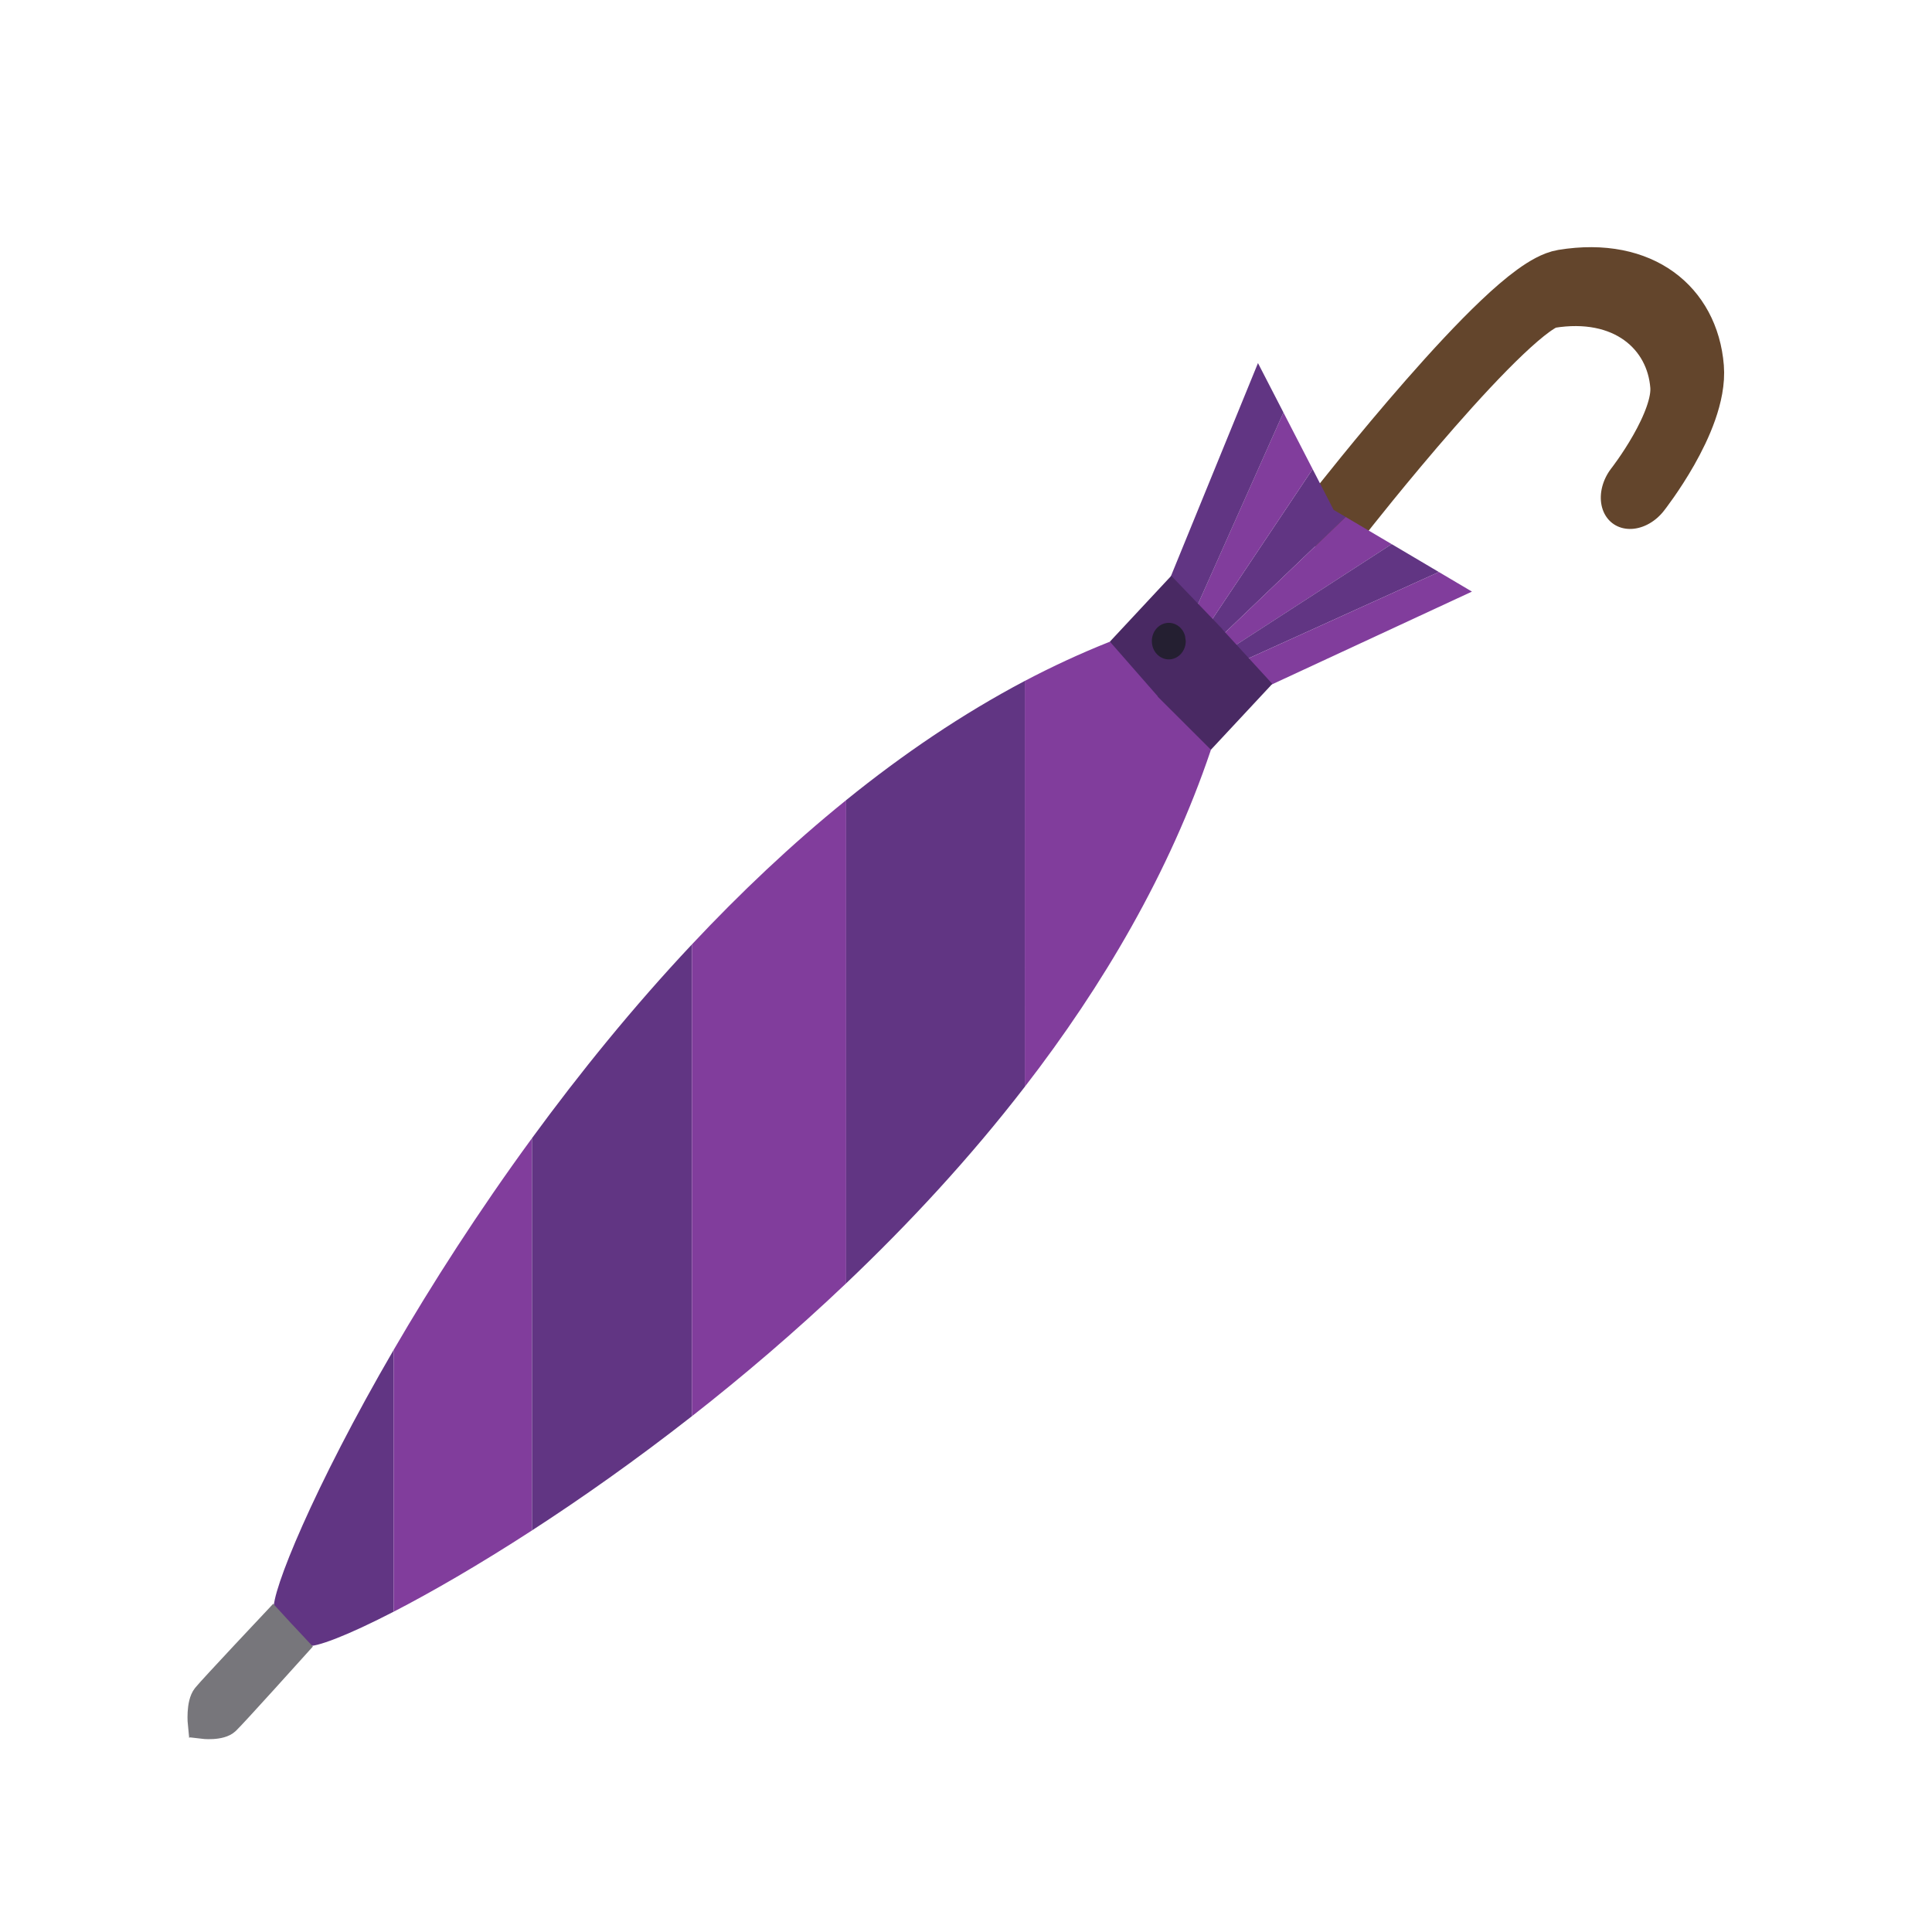
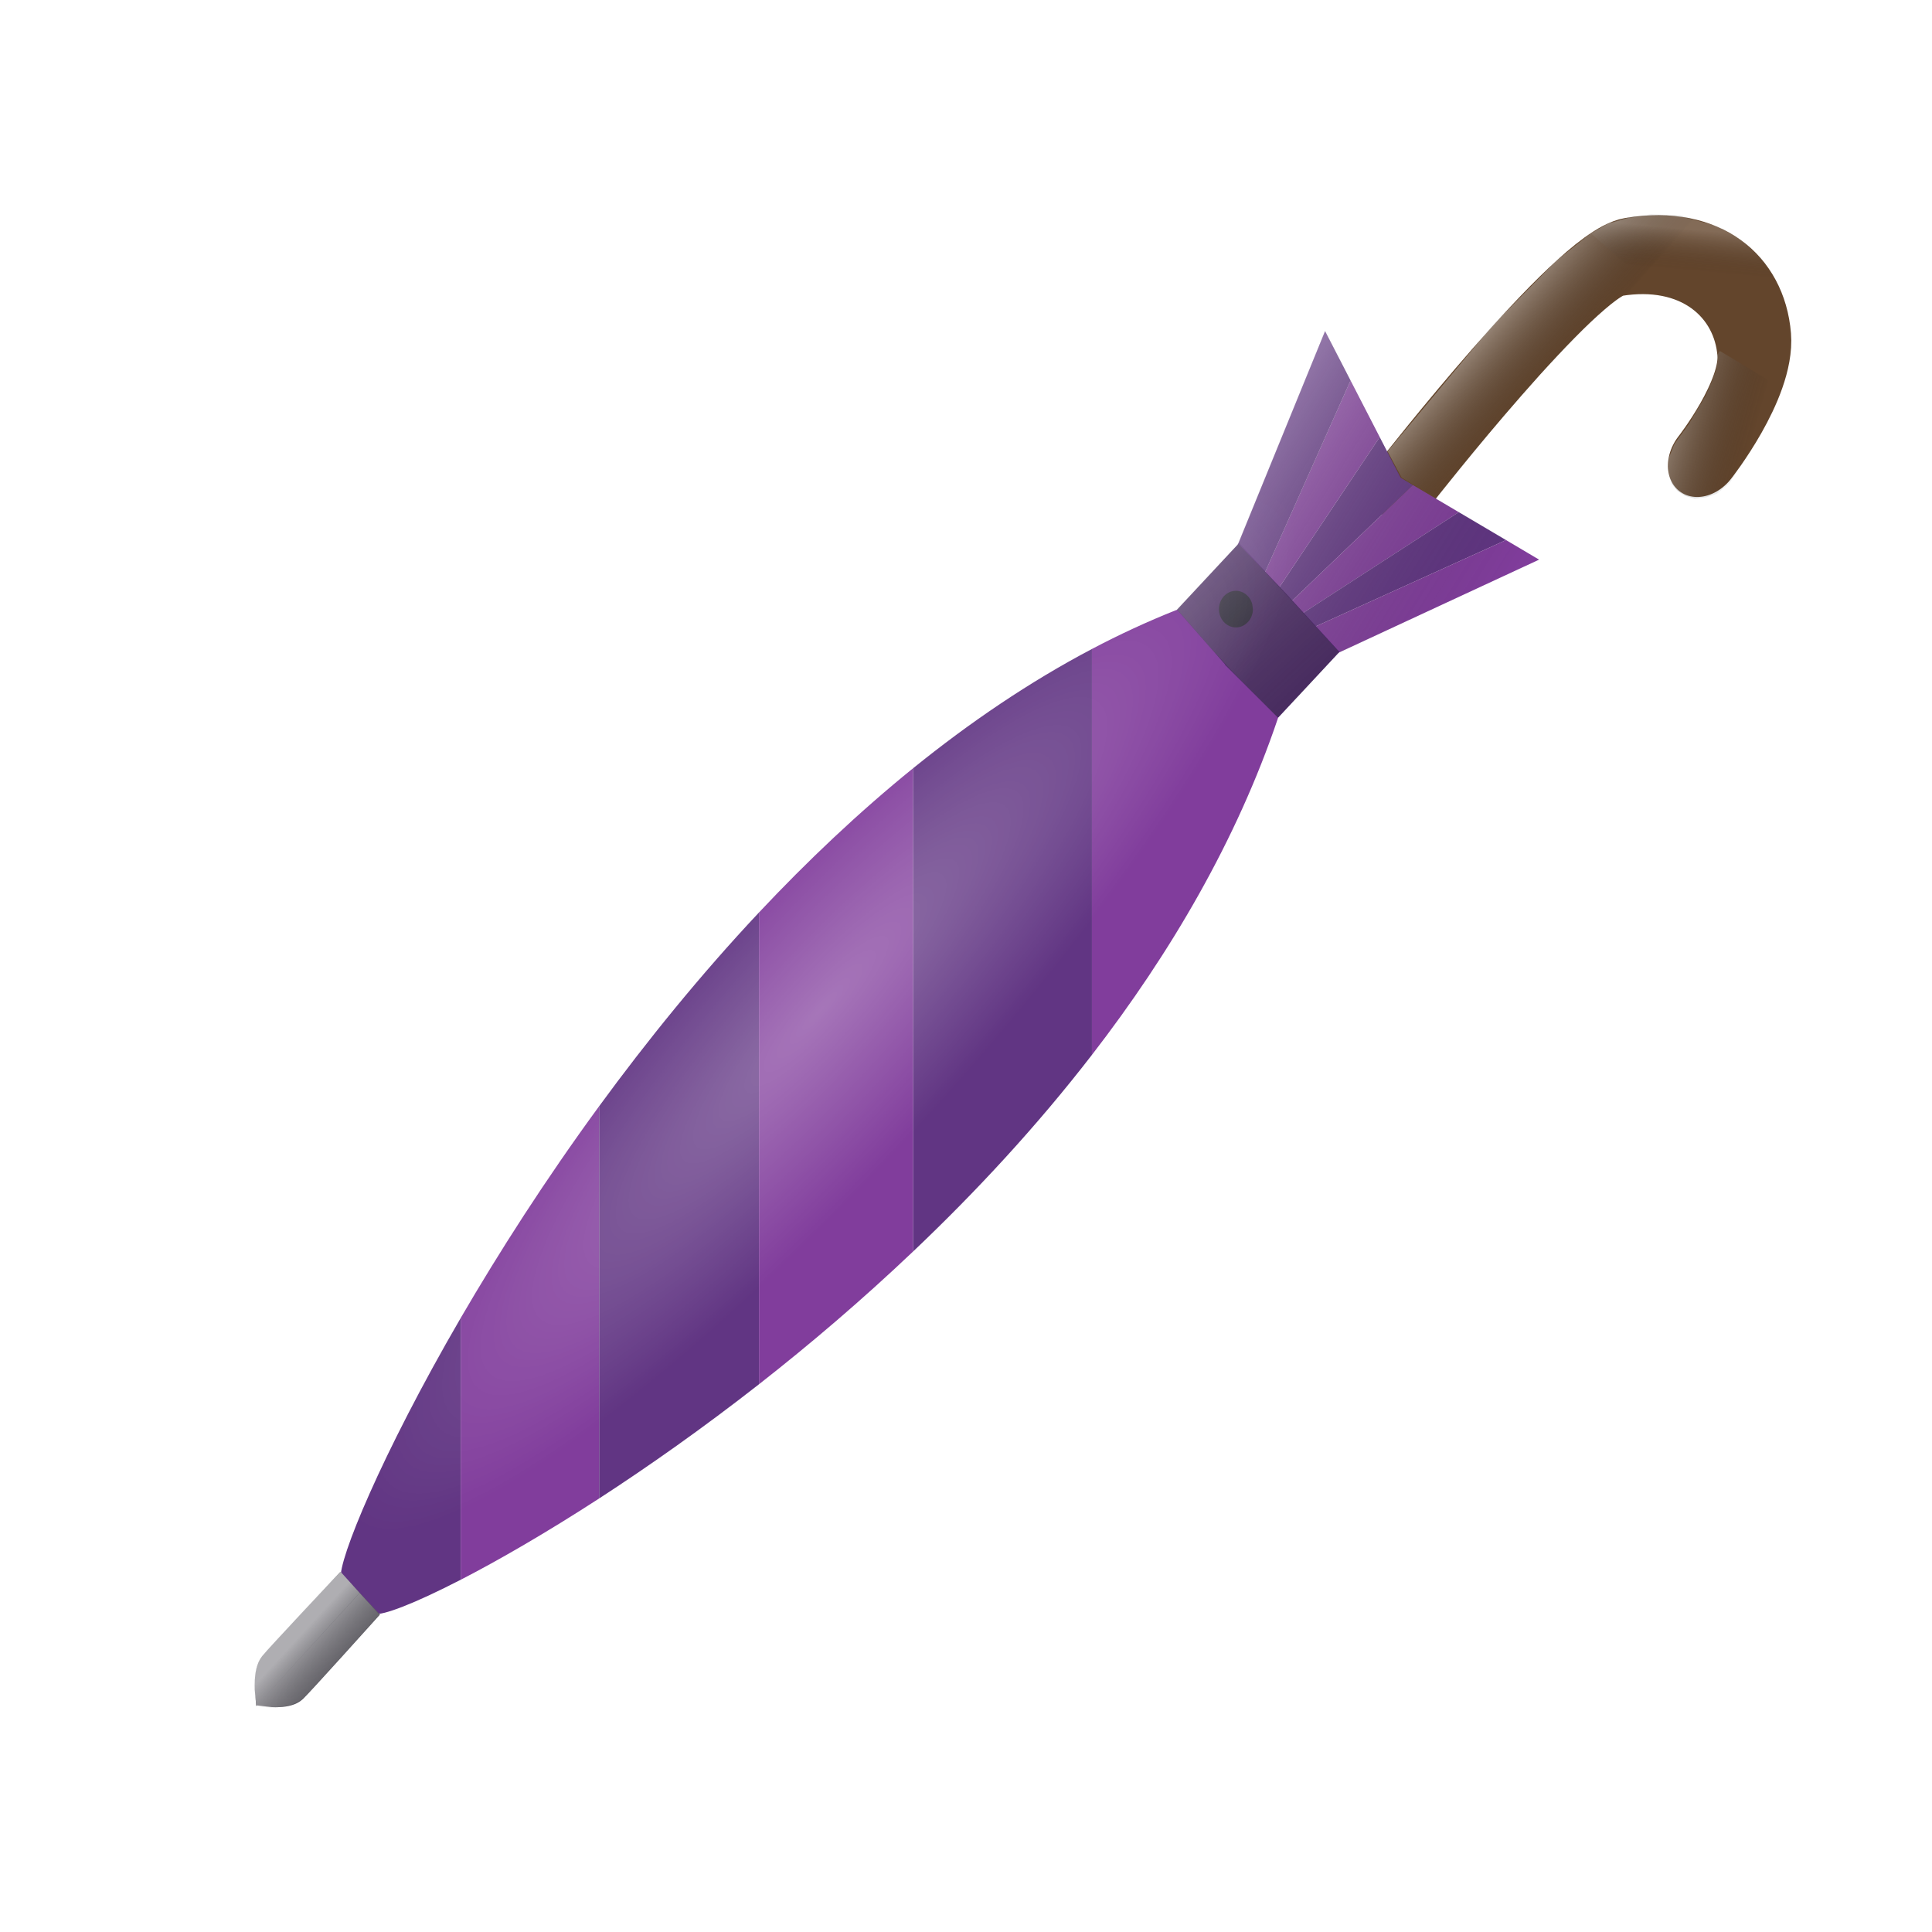
<svg xmlns="http://www.w3.org/2000/svg" height="128px" viewBox="0 0 128 128" width="128px">
-   <path d="m 127.446 256.14 s 13.193 -1.432 15.15 0.34 c 3.179 2.887 3.507 6.758 1.73 9.354 c -1.386 2.027 -5.524 2.463 -5.524 2.463" fill="none" stroke="#63452c" stroke-linecap="round" stroke-miterlimit="18" stroke-width="4.083" transform="matrix(0.929037 -0.996058 0.754804 0.804753 -222.9637 -45.22847)" />
+   <linearGradient id="a" gradientTransform="matrix(0.565856 -0.617337 0.558174 0.619951 9.893637 -136.9326)" gradientUnits="userSpaceOnUse" x1="-188.203" x2="-188.203" y1="203.484" y2="215.755">
+     <stop offset="0.405" stop-color="#ffffff" stop-opacity="0.503" />
+     <stop offset="1" stop-opacity="0" />
+   </linearGradient>
+   <linearGradient id="b" gradientTransform="matrix(0.753011 0.801906 -0.991866 0.93139 -213.822 -62.92274)" gradientUnits="userSpaceOnUse" x1="243.64" x2="264.06" y1="-111.732" y2="-111.732">
+     <stop offset="0.086" stop-color="#ffffff" stop-opacity="0.39" />
+     <stop offset="1" stop-opacity="0" />
+   </linearGradient>
+   <radialGradient id="c" cx="204.853" cy="142.506" gradientTransform="matrix(0.740488 0.67207 -3.069435 3.381912 340.0254 -552.6384)" gradientUnits="userSpaceOnUse" r="12.693">
+     <stop offset="0" stop-color="#ffffff" stop-opacity="0.291" />
+     <stop offset="0.789" stop-color="#ffffff" stop-opacity="0" />
+   </radialGradient>
+   <linearGradient id="d" gradientTransform="matrix(0.94064 0.576273 -0.71628 1.148725 -229.1221 36.22843)" gradientUnits="userSpaceOnUse" x1="234.219" x2="254.594" y1="-124.336" y2="-124.336">
+     <stop offset="0.057" stop-color="#ffffff" stop-opacity="0.39" />
+     <stop offset="1" stop-opacity="0" />
+   </linearGradient>
+   <linearGradient id="e" gradientTransform="matrix(0.822439 0.727681 -0.903992 1.021709 -218.516 -47.34642)" gradientUnits="userSpaceOnUse" x1="257.231" x2="263.281" y1="-117.667" y2="-117.667">
+     <stop offset="0" stop-color="#ffffff" stop-opacity="0.468" />
+     <stop offset="1" stop-opacity="0" />
+   </linearGradient>
+   <linearGradient id="f" gradientTransform="matrix(0.940862 0.566308 -0.703519 1.168825 -215.5458 20.57802)" gradientUnits="userSpaceOnUse" x1="257.231" x2="262.933" y1="-117.667" y2="-119.608">
+     <stop offset="0" stop-color="#ffffff" stop-opacity="0.496" />
+     <stop offset="1" stop-opacity="0" />
+   </linearGradient>
+   <linearGradient id="g" gradientTransform="matrix(0.899581 -1.026018 0.82559 0.723852 -218.516 -47.34642)" gradientUnits="userSpaceOnUse" x1="124.832" x2="122.97" y1="263.236" y2="264.329">
+     <stop offset="0" stop-color="#ffffff" stop-opacity="0.205" />
+     <stop offset="1" stop-opacity="0" />
+   </linearGradient>
+   <path d="m 127.446 256.141 s 13.191 -1.434 15.15 0.34 c 3.179 2.887 3.505 6.756 1.73 9.354 c -1.386 2.027 -5.524 2.463 -5.524 2.463" fill="none" stroke="#63452c" stroke-linecap="round" stroke-miterlimit="18" stroke-width="4.083" transform="matrix(0.929037 -0.996058 0.754804 0.804753 -218.516 -47.34642)" />
  <g fill-rule="evenodd">
-     <path d="m 89.16 34.254 l -0.805 -0.477 l -1.391 -2.699 l -6.66 9.961 l 0.598 0.617 l -0.012 0.012 l 0.246 0.27 z m 0 0" fill="#613583" />
-     <path d="m 92.203 36.051 l -3.043 -1.797 l -8.023 7.684 l 0.727 0.805 z m 0 0" fill="#813d9c" />
-     <path d="m 95.328 37.898 l -3.125 -1.848 l -10.34 6.691 l 0.812 0.895 z m 0 0" fill="#613583" />
-     <path d="m 95.328 37.898 l -12.652 5.738 l 1.559 1.723 l 13.285 -6.164 z m 0 0" fill="#813d9c" />
-     <path d="m 80.305 41.039 l 6.66 -9.961 l -1.934 -3.75 l -5.68 12.734 z m 0 0" fill="#813d9c" />
-     <path d="m 79.352 40.062 l 5.68 -12.734 l -1.688 -3.273 l -5.789 14.168 z m 0 0" fill="#613583" />
-     <path d="m 26.078 106.781 v -17.344 c -5.297 9.109 -8.141 16.117 -7.938 17.223 c 0.16 0.883 0.879 1.109 1.109 1.16 c 0.035 0.207 0.238 1.043 1.102 1.227 c 0.551 0.113 2.633 -0.668 5.727 -2.266 z m 0 0" fill="#613583" />
-     <path d="m 35.246 101.395 v -25.988 c -3.57 4.883 -6.648 9.695 -9.168 14.031 v 17.344 c 2.488 -1.285 5.637 -3.098 9.168 -5.387 z m 0 0" fill="#813d9c" />
-     <path d="m 45.84 93.828 v -31.258 c -3.891 4.141 -7.434 8.516 -10.594 12.836 v 25.988 c 3.273 -2.121 6.875 -4.656 10.594 -7.566 z m 0 0" fill="#613583" />
-     <path d="m 67.895 72.004 c 5.199 -6.73 9.59 -14.207 12.316 -22.281 c 0.422 -1.242 -2.375 -3.645 -2.891 -4.074 c 0 0 -2.25 -3.184 -3.578 -3.164 c -0.086 0 -0.172 0.016 -0.254 0.047 c -1.898 0.754 -3.766 1.621 -5.594 2.582 z m 0 0" fill="#813d9c" />
-     <path d="m 56.059 53.012 c -3.621 2.926 -7.035 6.164 -10.219 9.559 v 31.258 c 3.367 -2.637 6.828 -5.582 10.219 -8.805 z m 0 0" fill="#813d9c" />
-     <path d="m 56.059 53.012 v 32.012 c 4.145 -3.938 8.191 -8.293 11.836 -13.02 v -26.891 c -4.145 2.188 -8.102 4.875 -11.836 7.898 z m 0 0" fill="#613583" />
-     <path d="m 52.748 254.357 s -4.72 -0.028 -5.178 0.018 c -0.575 0.055 -1.223 1.05 -1.223 1.05 l 6.391 -0.011 z m -0.011 1.7 l -6.371 0.089 s 0.637 0.997 1.208 1.044 c 0.456 0.04 5.162 -0.066 5.162 -0.066 z m 0 0" fill="#77767b" stroke="#77767b" stroke-linecap="round" stroke-miterlimit="18" stroke-width="0.745" transform="matrix(0.929037 -0.996058 0.754804 0.804753 -222.9637 -45.22847)" />
-     <path d="m 118.974 251.683 l -3.654 0.001 l -0.104 3.735 l 3.792 -0.03 z m 0.025 4.389 l -3.793 -0.03 l 0.102 3.787 l 3.654 -0.001 z m 0 0" fill="#492963" stroke="#492963" stroke-linecap="round" stroke-miterlimit="18" stroke-width="0.738" transform="matrix(0.929037 -0.996058 0.754804 0.804753 -222.9637 -45.22847)" />
-     <path d="m 78.559 42.473 c 0 0.637 -0.457 1.164 -1.043 1.211 c -0.586 0.043 -1.109 -0.406 -1.191 -1.035 c -0.086 -0.629 0.293 -1.219 0.867 -1.355 c 0.578 -0.137 1.152 0.227 1.32 0.836" fill="#241f31" />
+     <path d="m 93.609 32.137 l -0.805 -0.477 l -1.395 -2.699 l -6.66 9.961 l 0.602 0.617 l -0.012 0.012 l 0.246 0.27 z m 0 0" fill="#613583" />
+     <path d="m 96.648 33.934 l -3.039 -1.797 l -8.023 7.684 l 0.727 0.805 z m 0 0" fill="#813d9c" />
+     <path d="m 99.777 35.781 l -3.129 -1.848 l -10.336 6.691 l 0.812 0.895 z m 0 0" fill="#613583" />
+     <path d="m 99.777 35.781 l -12.652 5.738 l 1.559 1.723 l 13.285 -6.164 z m 0 0" fill="#813d9c" />
+     <path d="m 84.75 38.922 l 6.66 -9.961 l -1.934 -3.75 l -5.68 12.734 z m 0 0" fill="#813d9c" />
+     <path d="m 83.797 37.945 l 5.68 -12.734 l -1.688 -3.273 l -5.785 14.164 z m 0 0" fill="#613583" />
+     <path d="m 30.523 104.664 v -17.344 c -5.293 9.109 -8.137 16.117 -7.938 17.223 c 0.16 0.883 0.883 1.109 1.109 1.156 c 0.039 0.211 0.238 1.043 1.105 1.227 c 0.551 0.117 2.633 -0.668 5.723 -2.262 z m 0 0" fill="#613583" />
+     <path d="m 39.695 99.277 v -25.988 c -3.57 4.879 -6.648 9.695 -9.172 14.031 v 17.344 c 2.492 -1.285 5.641 -3.098 9.172 -5.387 z m 0 0" fill="#813d9c" />
+     <path d="m 50.285 91.711 v -31.258 c -3.887 4.141 -7.43 8.516 -10.59 12.836 v 25.988 c 3.273 -2.125 6.875 -4.66 10.59 -7.566 z m 0 0" fill="#613583" />
+     <path d="m 72.344 69.887 c 5.199 -6.73 9.59 -14.211 12.316 -22.281 c 0.418 -1.242 -2.375 -3.645 -2.891 -4.074 v -0.004 s -2.25 -3.18 -3.578 -3.16 c -0.09 0 -0.176 0.016 -0.254 0.047 c -1.898 0.754 -3.766 1.617 -5.594 2.582 z m 0 0" fill="#813d9c" />
+     <path d="m 60.504 50.891 c -3.617 2.93 -7.031 6.168 -10.219 9.562 v 31.258 c 3.367 -2.637 6.828 -5.582 10.219 -8.805 z m 0 0" fill="#813d9c" />
+     <path d="m 60.504 50.891 v 32.016 c 4.148 -3.938 8.191 -8.293 11.84 -13.02 v -26.891 c -4.148 2.184 -8.102 4.875 -11.84 7.895 z m 0 0" fill="#613583" />
+     <path d="m 52.749 254.359 s -4.72 -0.028 -5.178 0.018 c -0.575 0.055 -1.225 1.047 -1.225 1.047 l 6.394 -0.008 z m -0.011 1.695 l -6.371 0.094 s 0.637 0.997 1.208 1.044 c 0.453 0.037 5.16 -0.069 5.16 -0.069 z m 0 0" fill="#5e5c64" stroke="#5e5c64" stroke-linecap="round" stroke-miterlimit="18" stroke-width="0.745" transform="matrix(0.929037 -0.996058 0.754804 0.804753 -218.516 -47.34642)" />
+     <path d="m 22.562 104.129 c -0.207 0.227 -4.719 4.926 -5.102 5.406 c -1.062 1.371 -0.441 3.461 -0.441 3.461 l 6.805 -7.465 z m 1.266 1.41 l -6.809 7.457 s 1.883 0.551 3.191 -0.605 c 0.004 -0.004 0.004 -0.004 0.004 -0.004 l 2.59 -2.824 c 0.027 -0.031 0.031 -0.035 0.055 -0.062 c 1.059 -1.18 2.094 -2.332 2.266 -2.527 z m 0 0" fill="url(#a)" />
+     <path d="m 118.975 251.684 l -3.654 0.001 l -0.102 3.733 l 3.79 -0.028 z m 0.023 4.387 l -3.791 -0.028 l 0.102 3.787 l 3.654 -0.001 z m 0 0" fill="#492963" stroke="#492963" stroke-linecap="round" stroke-miterlimit="18" stroke-width="0.738" transform="matrix(0.929037 -0.996058 0.754804 0.804753 -218.516 -47.34642)" />
+     <path d="m 83.008 40.355 c 0 0.637 -0.457 1.164 -1.043 1.211 c -0.59 0.043 -1.109 -0.406 -1.195 -1.035 c -0.082 -0.629 0.297 -1.223 0.871 -1.359 s 1.152 0.23 1.32 0.84" fill="#241f31" />
+     <path d="m 82.078 35.992 l -4.105 4.379 l 2.461 2.812 l 1.527 1.629 l 2.625 2.66 l 1.492 -1.402 l 2.645 -2.871 z m 0 0" fill="url(#b)" />
+     <path d="m 83.898 16.23 l 18.059 16.387 l -77.25 85.113 l -18.055 -16.391 z m 0 0" fill="url(#c)" />
+     <path d="m 87.789 21.906 l -5.746 14.039 l 6.75 7.262 l 13.176 -6.164 l -9.203 -5.406 z m 0 0" fill="url(#d)" />
+     <path d="m 109.383 14.207 l -1.449 0.18 l -1.359 0.391 l -1.207 0.695 l -2.266 1.812 l -4.227 4.285 l -6.945 8.336 l 0.934 1.734 l 2.301 1.371 l 3.793 -4.68 l 3.133 -3.59 l 3.086 -3.227 l 1.672 -1.465 l 0.754 -0.52 l 0.168 -0.016 l 4.441 -5.02 l -0.898 -0.23 z m 0 0" fill="url(#e)" />
+     <path d="m 113.953 23.27 c -0.02 0 -0.039 0.016 -0.051 0.035 l -0.133 0.219 l 0.039 0.359 l -0.094 0.578 l -0.285 0.789 l -0.398 0.926 l -1.137 1.914 l -0.957 1.32 l -0.18 0.441 l -0.184 0.473 l -0.047 0.469 l 0.047 0.625 l 0.191 0.648 l 0.363 0.453 l 0.516 0.332 l 0.633 0.184 l 0.785 -0.09 l 0.695 -0.242 l 0.844 -0.695 l 1.93 -2.957 l 1.328 -2.629 l 0.23 -0.676 l -4.105 -2.473 c -0.008 -0.008 -0.02 -0.008 -0.031 -0.004 z m 0 0" fill="url(#f)" />
+     <path d="m 109.332 14.254 l -1.453 0.184 l -1.355 0.391 l -1.059 0.605 s 0.004 0 0.004 0.004 c -0.02 0.031 -0.016 0.066 0.008 0.086 l 4.68 4.102 l 0.594 0.141 l 0.895 0.379 l 0.742 0.52 l 0.789 0.914 l 0.316 0.691 l 0.125 0.395 l 1.707 1.496 c 0.031 0.027 0.082 0.016 0.113 -0.02 l 3.047 -3.473 l -0.008 -0.043 l -0.691 -1.84 l -0.996 -1.57 l -1.48 -1.363 l -1.598 -0.906 l -2.449 -0.629 z m 0 0" fill="url(#g)" />
  </g>
</svg>
